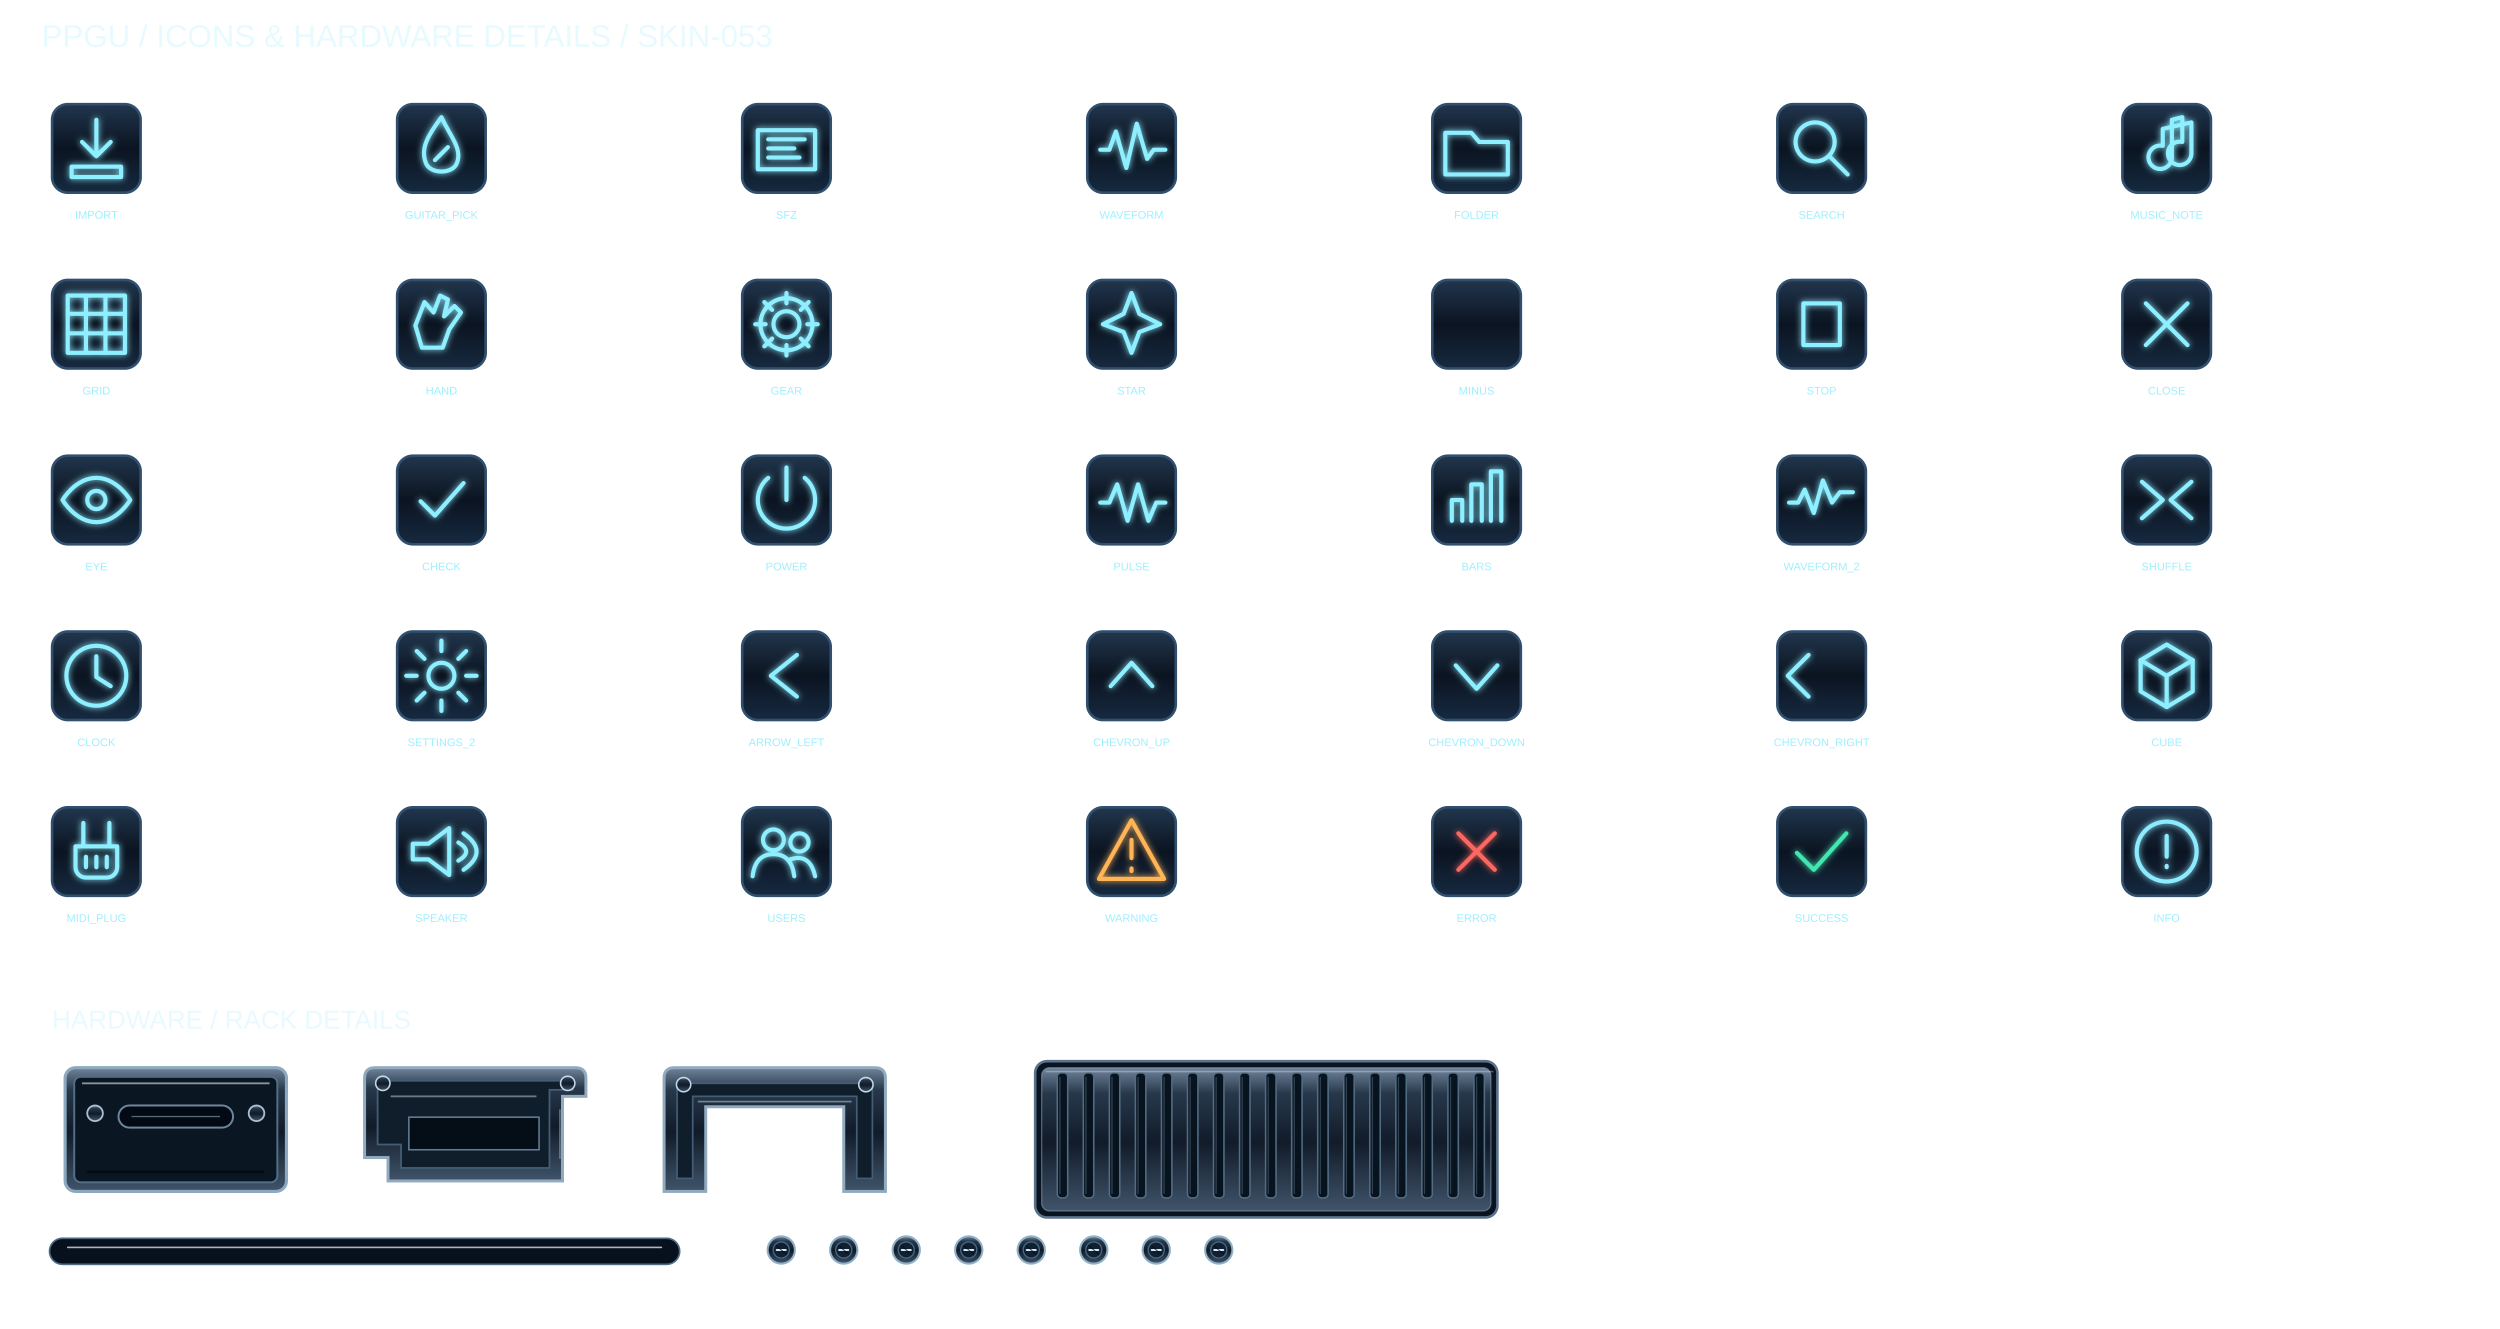
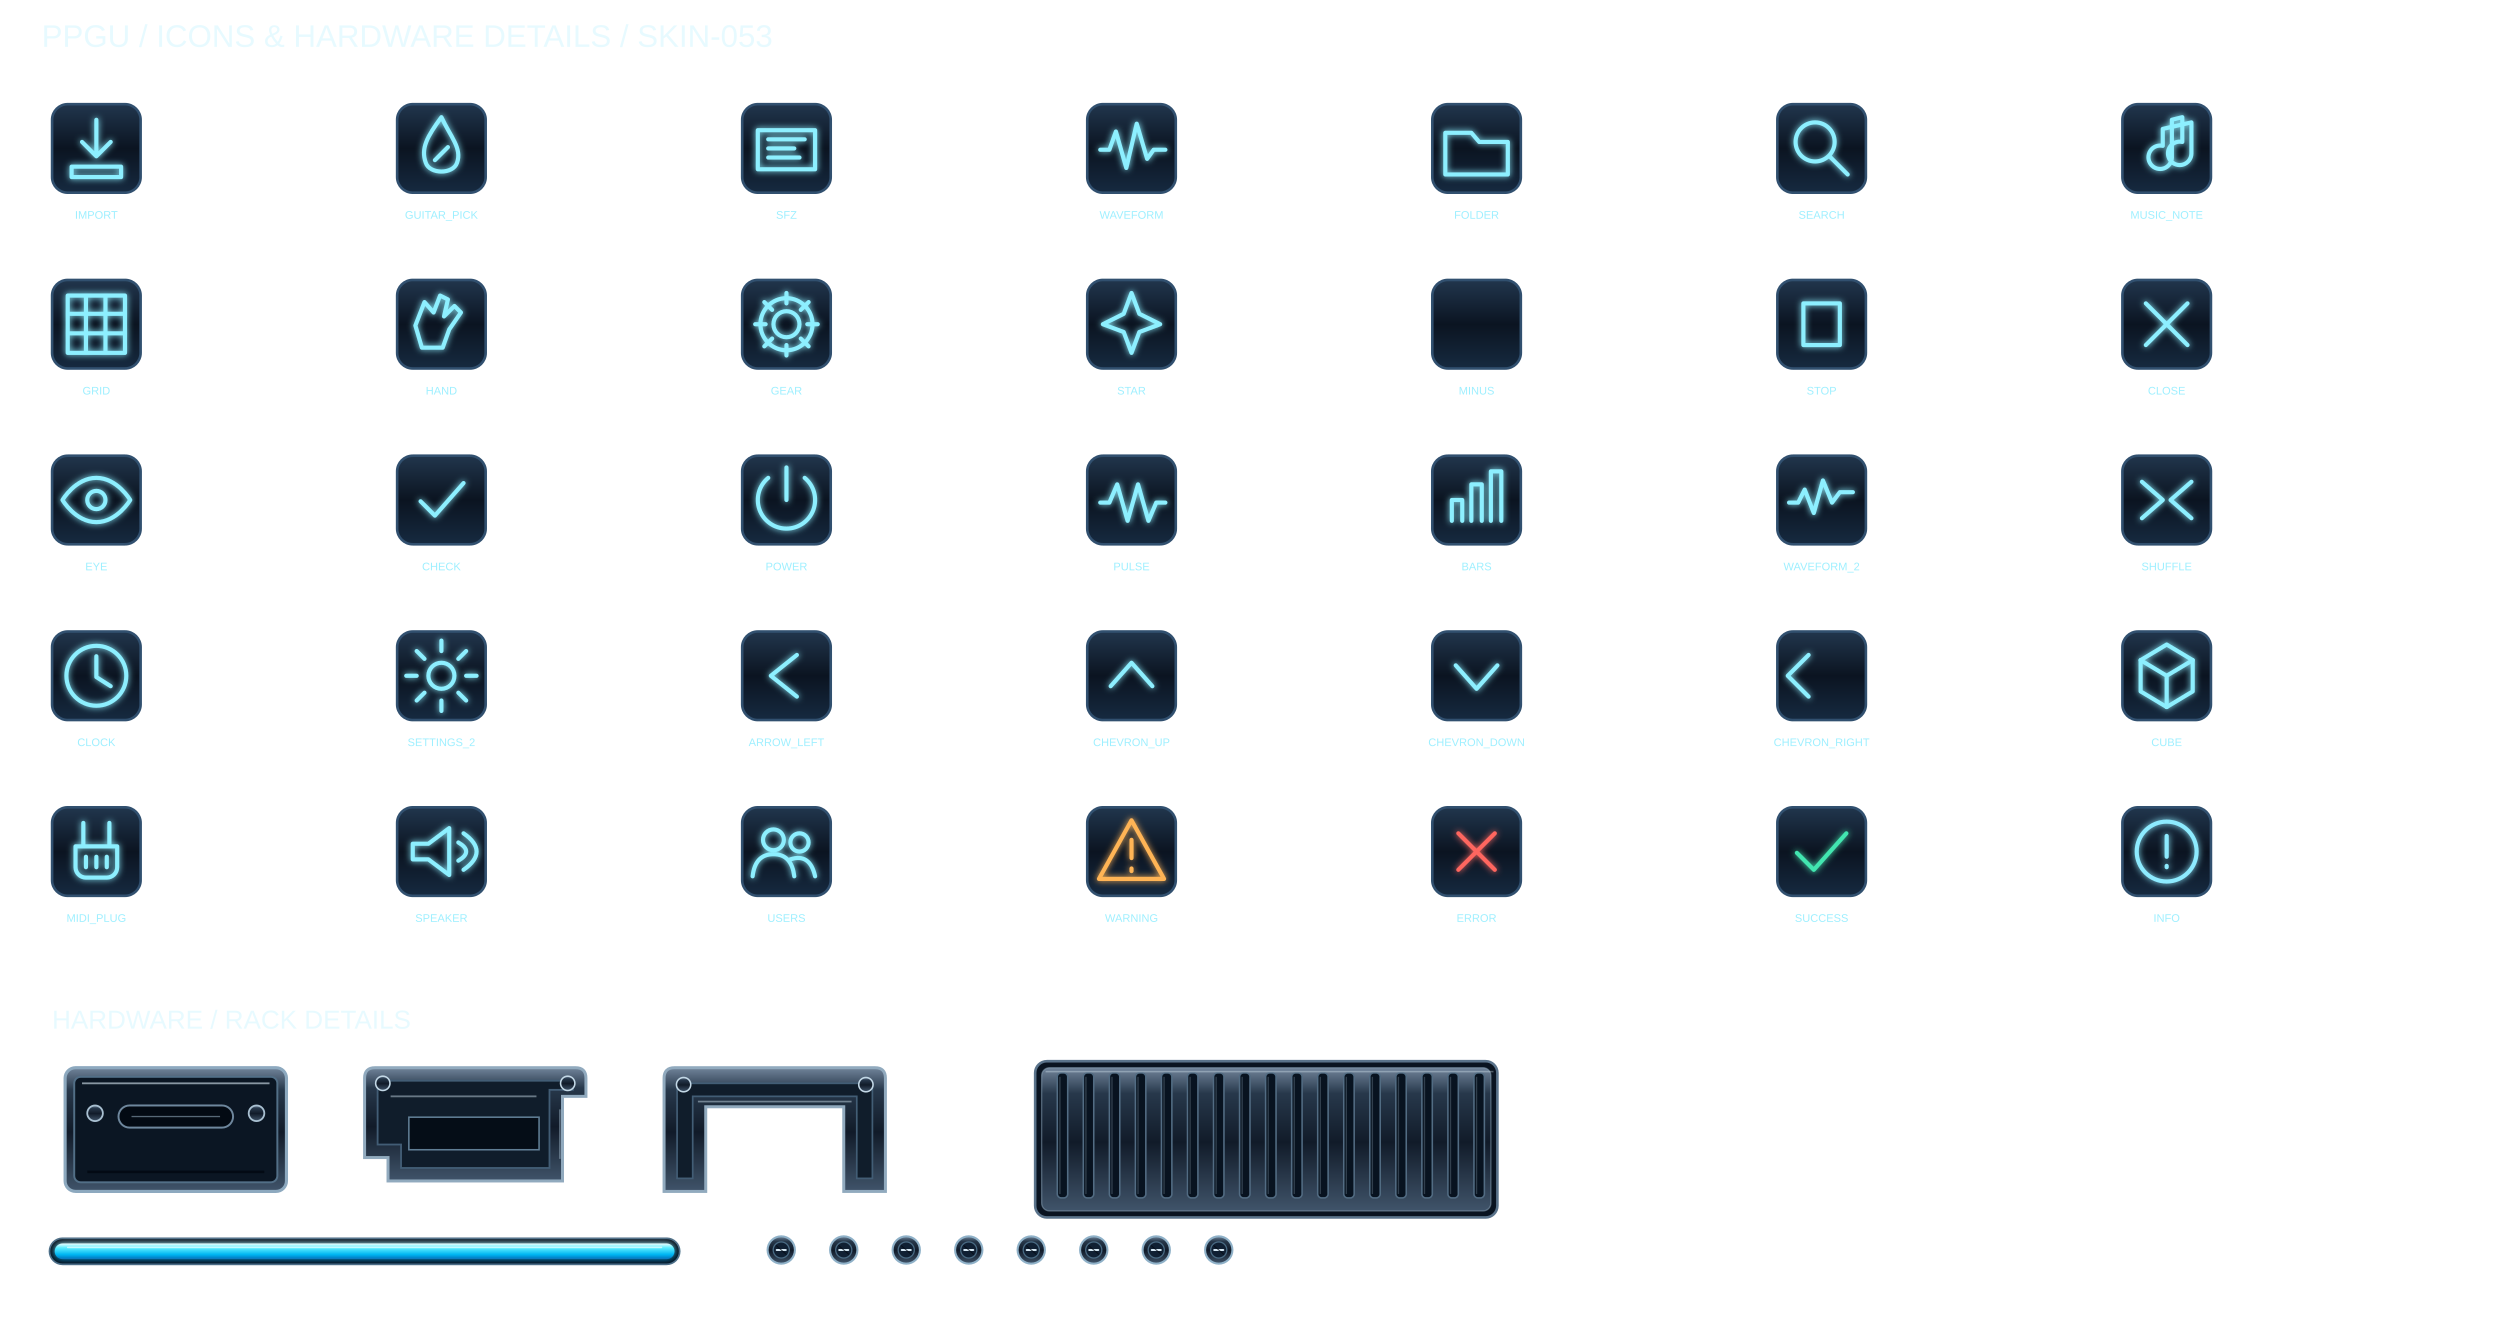
<svg xmlns="http://www.w3.org/2000/svg" width="1920" height="1020" viewBox="0 0 1920 1020">
  <defs>
    <linearGradient id="metal" x2="0" y2="1">
      <stop stop-color="#71849a" />
      <stop offset=".18" stop-color="#27384b" />
      <stop offset=".52" stop-color="#111b29" />
      <stop offset="1" stop-color="#40546a" />
    </linearGradient>
    <linearGradient id="glass" x2="0" y2="1">
      <stop stop-color="#21364d" />
      <stop offset=".5" stop-color="#0b1421" />
      <stop offset="1" stop-color="#162a40" />
+     </linearGradient>
+     <linearGradient id="cyanLight" x1="0" y1="0" x2="0" y2="1">
+       <stop stop-color="#ecffff" />
+       <stop offset=".28" stop-color="#5ceeff" />
+       <stop offset=".72" stop-color="#00b4f2" />
+       <stop offset="1" stop-color="#0872ba" />
    </linearGradient>
    <filter id="glow" x="-80%" y="-80%" width="260%" height="260%">
      <feGaussianBlur stdDeviation="2.4" result="b" />
      <feMerge>
        <feMergeNode in="b" />
        <feMergeNode in="SourceGraphic" />
      </feMerge>
    </filter>
  </defs>
  <text x="32" y="36" fill="#e7faff" font-size="24" font-family="Arial">PPGU / ICONS &amp; HARDWARE DETAILS / SKIN-053</text>
  <g transform="translate(40 80)">
    <rect width="68" height="68" rx="12" fill="url(#glass)" stroke="#31506f" stroke-width="2" />
    <g fill="none" stroke="#8defff" stroke-width="3.2" stroke-linecap="round" stroke-linejoin="round" filter="url(#glow)">
      <path d="M34 12v28m-11-11 11 11 11-11M15 48h38v8H15z" />
    </g>
    <text x="34" y="88" fill="#9defff" text-anchor="middle" font-size="8.5" font-family="Arial">IMPORT</text>
  </g>
  <g transform="translate(305 80)">
    <rect width="68" height="68" rx="12" fill="url(#glass)" stroke="#31506f" stroke-width="2" />
    <g fill="none" stroke="#8defff" stroke-width="3.2" stroke-linecap="round" stroke-linejoin="round" filter="url(#glow)">
      <path d="M34 10C23 25 18 34 22 45c3 9 21 9 24 0 4-11-5-20-12-35z" />
      <path d="M29 43l10-10" />
    </g>
    <text x="34" y="88" fill="#9defff" text-anchor="middle" font-size="8.5" font-family="Arial">GUITAR_PICK</text>
  </g>
  <g transform="translate(570 80)">
    <rect width="68" height="68" rx="12" fill="url(#glass)" stroke="#31506f" stroke-width="2" />
    <g fill="none" stroke="#8defff" stroke-width="3.2" stroke-linecap="round" stroke-linejoin="round" filter="url(#glow)">
      <path d="M12 20h44v30H12z" />
      <path d="M20 27h28M20 34h20M20 41h24" />
    </g>
    <text x="34" y="88" fill="#9defff" text-anchor="middle" font-size="8.5" font-family="Arial">SFZ</text>
  </g>
  <g transform="translate(835 80)">
    <rect width="68" height="68" rx="12" fill="url(#glass)" stroke="#31506f" stroke-width="2" />
    <g fill="none" stroke="#8defff" stroke-width="3.2" stroke-linecap="round" stroke-linejoin="round" filter="url(#glow)">
      <path d="M10 35h7l5-14 8 28 8-34 8 27 5-7h9" />
    </g>
    <text x="34" y="88" fill="#9defff" text-anchor="middle" font-size="8.5" font-family="Arial">WAVEFORM</text>
  </g>
  <g transform="translate(1100 80)">
    <rect width="68" height="68" rx="12" fill="url(#glass)" stroke="#31506f" stroke-width="2" />
    <g fill="none" stroke="#8defff" stroke-width="3.2" stroke-linecap="round" stroke-linejoin="round" filter="url(#glow)">
      <path d="M10 22h20l6 7h22v25H10z" />
    </g>
    <text x="34" y="88" fill="#9defff" text-anchor="middle" font-size="8.5" font-family="Arial">FOLDER</text>
  </g>
  <g transform="translate(1365 80)">
    <rect width="68" height="68" rx="12" fill="url(#glass)" stroke="#31506f" stroke-width="2" />
    <g fill="none" stroke="#8defff" stroke-width="3.2" stroke-linecap="round" stroke-linejoin="round" filter="url(#glow)">
      <circle cx="29" cy="29" r="15" />
      <path d="M40 40l14 14" />
    </g>
    <text x="34" y="88" fill="#9defff" text-anchor="middle" font-size="8.5" font-family="Arial">SEARCH</text>
  </g>
  <g transform="translate(1630 80)">
    <rect width="68" height="68" rx="12" fill="url(#glass)" stroke="#31506f" stroke-width="2" />
    <g fill="none" stroke="#8defff" stroke-width="3.2" stroke-linecap="round" stroke-linejoin="round" filter="url(#glow)">
      <path d="M38 12v29a9 9 0 1 1-7-9V19l22-5v24a9 9 0 1 1-7-9V10z" />
    </g>
    <text x="34" y="88" fill="#9defff" text-anchor="middle" font-size="8.5" font-family="Arial">MUSIC_NOTE</text>
  </g>
  <g transform="translate(40 215)">
    <rect width="68" height="68" rx="12" fill="url(#glass)" stroke="#31506f" stroke-width="2" />
    <g fill="none" stroke="#8defff" stroke-width="3.2" stroke-linecap="round" stroke-linejoin="round" filter="url(#glow)">
      <path d="M12 12h44v44H12zM26 12v44M41 12v44M12 26h44M12 41h44" />
    </g>
    <text x="34" y="88" fill="#9defff" text-anchor="middle" font-size="8.5" font-family="Arial">GRID</text>
  </g>
  <g transform="translate(305 215)">
    <rect width="68" height="68" rx="12" fill="url(#glass)" stroke="#31506f" stroke-width="2" />
    <g fill="none" stroke="#8defff" stroke-width="3.2" stroke-linecap="round" stroke-linejoin="round" filter="url(#glow)">
      <path d="M19 52l-5-17 7-18 7 8 5-13 6 3-3 13 8-8 5 5-9 13-5 14z" />
    </g>
    <text x="34" y="88" fill="#9defff" text-anchor="middle" font-size="8.5" font-family="Arial">HAND</text>
  </g>
  <g transform="translate(570 215)">
    <rect width="68" height="68" rx="12" fill="url(#glass)" stroke="#31506f" stroke-width="2" />
    <g fill="none" stroke="#8defff" stroke-width="3.2" stroke-linecap="round" stroke-linejoin="round" filter="url(#glow)">
      <circle cx="34" cy="34" r="10" />
      <path d="M34 10v8M34 50v8M10 34h8M50 34h8M17 17l6 6M45 45l6 6M51 17l-6 6M23 45l-6 6" />
      <circle cx="34" cy="34" r="20" />
    </g>
    <text x="34" y="88" fill="#9defff" text-anchor="middle" font-size="8.5" font-family="Arial">GEAR</text>
  </g>
  <g transform="translate(835 215)">
    <rect width="68" height="68" rx="12" fill="url(#glass)" stroke="#31506f" stroke-width="2" />
    <g fill="none" stroke="#8defff" stroke-width="3.2" stroke-linecap="round" stroke-linejoin="round" filter="url(#glow)">
      <path d="M34 10l6 16 16 8-16 6-6 16-6-16-16-6 16-8z" />
    </g>
    <text x="34" y="88" fill="#9defff" text-anchor="middle" font-size="8.5" font-family="Arial">STAR</text>
  </g>
  <g transform="translate(1100 215)">
    <rect width="68" height="68" rx="12" fill="url(#glass)" stroke="#31506f" stroke-width="2" />
    <g fill="none" stroke="#8defff" stroke-width="3.2" stroke-linecap="round" stroke-linejoin="round" filter="url(#glow)">
      <path d="M16 34h36" />
    </g>
    <text x="34" y="88" fill="#9defff" text-anchor="middle" font-size="8.5" font-family="Arial">MINUS</text>
  </g>
  <g transform="translate(1365 215)">
    <rect width="68" height="68" rx="12" fill="url(#glass)" stroke="#31506f" stroke-width="2" />
    <g fill="none" stroke="#8defff" stroke-width="3.2" stroke-linecap="round" stroke-linejoin="round" filter="url(#glow)">
      <path d="M20 18h28v32H20z" />
    </g>
    <text x="34" y="88" fill="#9defff" text-anchor="middle" font-size="8.5" font-family="Arial">STOP</text>
  </g>
  <g transform="translate(1630 215)">
    <rect width="68" height="68" rx="12" fill="url(#glass)" stroke="#31506f" stroke-width="2" />
    <g fill="none" stroke="#8defff" stroke-width="3.2" stroke-linecap="round" stroke-linejoin="round" filter="url(#glow)">
      <path d="M18 18l32 32M50 18L18 50" />
    </g>
    <text x="34" y="88" fill="#9defff" text-anchor="middle" font-size="8.5" font-family="Arial">CLOSE</text>
  </g>
  <g transform="translate(40 350)">
    <rect width="68" height="68" rx="12" fill="url(#glass)" stroke="#31506f" stroke-width="2" />
    <g fill="none" stroke="#8defff" stroke-width="3.2" stroke-linecap="round" stroke-linejoin="round" filter="url(#glow)">
      <path d="M8 34s10-17 26-17 26 17 26 17-10 17-26 17S8 34 8 34z" />
      <circle cx="34" cy="34" r="7" />
    </g>
    <text x="34" y="88" fill="#9defff" text-anchor="middle" font-size="8.5" font-family="Arial">EYE</text>
  </g>
  <g transform="translate(305 350)">
    <rect width="68" height="68" rx="12" fill="url(#glass)" stroke="#31506f" stroke-width="2" />
    <g fill="none" stroke="#8defff" stroke-width="3.2" stroke-linecap="round" stroke-linejoin="round" filter="url(#glow)">
      <path d="M18 35l11 11 22-25" />
    </g>
    <text x="34" y="88" fill="#9defff" text-anchor="middle" font-size="8.5" font-family="Arial">CHECK</text>
  </g>
  <g transform="translate(570 350)">
    <rect width="68" height="68" rx="12" fill="url(#glass)" stroke="#31506f" stroke-width="2" />
    <g fill="none" stroke="#8defff" stroke-width="3.2" stroke-linecap="round" stroke-linejoin="round" filter="url(#glow)">
      <path d="M34 9v25" />
      <path d="M20 17a22 22 0 1 0 28 0" />
    </g>
    <text x="34" y="88" fill="#9defff" text-anchor="middle" font-size="8.5" font-family="Arial">POWER</text>
  </g>
  <g transform="translate(835 350)">
    <rect width="68" height="68" rx="12" fill="url(#glass)" stroke="#31506f" stroke-width="2" />
    <g fill="none" stroke="#8defff" stroke-width="3.2" stroke-linecap="round" stroke-linejoin="round" filter="url(#glow)">
      <path d="M10 36h7l6-14 8 28 8-28 8 28 6-14h7" />
    </g>
    <text x="34" y="88" fill="#9defff" text-anchor="middle" font-size="8.5" font-family="Arial">PULSE</text>
  </g>
  <g transform="translate(1100 350)">
    <rect width="68" height="68" rx="12" fill="url(#glass)" stroke="#31506f" stroke-width="2" />
    <g fill="none" stroke="#8defff" stroke-width="3.2" stroke-linecap="round" stroke-linejoin="round" filter="url(#glow)">
      <path d="M15 50V34h8v16M30 50V22h8v28M45 50V12h8v38" />
    </g>
    <text x="34" y="88" fill="#9defff" text-anchor="middle" font-size="8.5" font-family="Arial">BARS</text>
  </g>
  <g transform="translate(1365 350)">
    <rect width="68" height="68" rx="12" fill="url(#glass)" stroke="#31506f" stroke-width="2" />
    <g fill="none" stroke="#8defff" stroke-width="3.2" stroke-linecap="round" stroke-linejoin="round" filter="url(#glow)">
      <path d="M9 36h7l5-10 7 18 7-25 7 17 6-8h10" />
    </g>
    <text x="34" y="88" fill="#9defff" text-anchor="middle" font-size="8.5" font-family="Arial">WAVEFORM_2</text>
  </g>
  <g transform="translate(1630 350)">
    <rect width="68" height="68" rx="12" fill="url(#glass)" stroke="#31506f" stroke-width="2" />
    <g fill="none" stroke="#8defff" stroke-width="3.2" stroke-linecap="round" stroke-linejoin="round" filter="url(#glow)">
      <path d="M15 20l16 14-16 14M53 20L37 34l16 14" />
    </g>
    <text x="34" y="88" fill="#9defff" text-anchor="middle" font-size="8.5" font-family="Arial">SHUFFLE</text>
  </g>
  <g transform="translate(40 485)">
    <rect width="68" height="68" rx="12" fill="url(#glass)" stroke="#31506f" stroke-width="2" />
    <g fill="none" stroke="#8defff" stroke-width="3.2" stroke-linecap="round" stroke-linejoin="round" filter="url(#glow)">
      <circle cx="34" cy="34" r="23" />
      <path d="M34 19v16l11 7" />
    </g>
    <text x="34" y="88" fill="#9defff" text-anchor="middle" font-size="8.5" font-family="Arial">CLOCK</text>
  </g>
  <g transform="translate(305 485)">
    <rect width="68" height="68" rx="12" fill="url(#glass)" stroke="#31506f" stroke-width="2" />
    <g fill="none" stroke="#8defff" stroke-width="3.2" stroke-linecap="round" stroke-linejoin="round" filter="url(#glow)">
      <circle cx="34" cy="34" r="10" />
      <path d="M34 7v8M34 53v8M7 34h8M53 34h8M15 15l6 6M47 47l6 6M53 15l-6 6M21 47l-6 6" />
    </g>
    <text x="34" y="88" fill="#9defff" text-anchor="middle" font-size="8.5" font-family="Arial">SETTINGS_2</text>
  </g>
  <g transform="translate(570 485)">
    <rect width="68" height="68" rx="12" fill="url(#glass)" stroke="#31506f" stroke-width="2" />
    <g fill="none" stroke="#8defff" stroke-width="3.2" stroke-linecap="round" stroke-linejoin="round" filter="url(#glow)">
      <path d="M42 18L22 34l20 16" />
    </g>
    <text x="34" y="88" fill="#9defff" text-anchor="middle" font-size="8.5" font-family="Arial">ARROW_LEFT</text>
  </g>
  <g transform="translate(835 485)">
    <rect width="68" height="68" rx="12" fill="url(#glass)" stroke="#31506f" stroke-width="2" />
    <g fill="none" stroke="#8defff" stroke-width="3.2" stroke-linecap="round" stroke-linejoin="round" filter="url(#glow)">
      <path d="M18 42l16-18 16 18" />
    </g>
    <text x="34" y="88" fill="#9defff" text-anchor="middle" font-size="8.5" font-family="Arial">CHEVRON_UP</text>
  </g>
  <g transform="translate(1100 485)">
    <rect width="68" height="68" rx="12" fill="url(#glass)" stroke="#31506f" stroke-width="2" />
    <g fill="none" stroke="#8defff" stroke-width="3.2" stroke-linecap="round" stroke-linejoin="round" filter="url(#glow)">
      <path d="M18 26l16 18 16-18" />
    </g>
    <text x="34" y="88" fill="#9defff" text-anchor="middle" font-size="8.5" font-family="Arial">CHEVRON_DOWN</text>
  </g>
  <g transform="translate(1365 485)">
    <rect width="68" height="68" rx="12" fill="url(#glass)" stroke="#31506f" stroke-width="2" />
    <g fill="none" stroke="#8defff" stroke-width="3.2" stroke-linecap="round" stroke-linejoin="round" filter="url(#glow)">
      <path d="M24 18l-16 16 16 16" />
    </g>
    <text x="34" y="88" fill="#9defff" text-anchor="middle" font-size="8.5" font-family="Arial">CHEVRON_RIGHT</text>
  </g>
  <g transform="translate(1630 485)">
    <rect width="68" height="68" rx="12" fill="url(#glass)" stroke="#31506f" stroke-width="2" />
    <g fill="none" stroke="#8defff" stroke-width="3.2" stroke-linecap="round" stroke-linejoin="round" filter="url(#glow)">
      <path d="M34 10l20 12v24L34 58 14 46V22z" />
      <path d="M14 22l20 12 20-12M34 34v24" />
    </g>
    <text x="34" y="88" fill="#9defff" text-anchor="middle" font-size="8.5" font-family="Arial">CUBE</text>
  </g>
  <g transform="translate(40 620)">
    <rect width="68" height="68" rx="12" fill="url(#glass)" stroke="#31506f" stroke-width="2" />
    <g fill="none" stroke="#8defff" stroke-width="3.2" stroke-linecap="round" stroke-linejoin="round" filter="url(#glow)">
      <path d="M24 12v18M44 12v18M18 30h32v16a8 8 0 0 1-8 8H26a8 8 0 0 1-8-8z" />
      <path d="M26 38v8M34 38v8M42 38v8" />
    </g>
    <text x="34" y="88" fill="#9defff" text-anchor="middle" font-size="8.5" font-family="Arial">MIDI_PLUG</text>
  </g>
  <g transform="translate(305 620)">
    <rect width="68" height="68" rx="12" fill="url(#glass)" stroke="#31506f" stroke-width="2" />
    <g fill="none" stroke="#8defff" stroke-width="3.2" stroke-linecap="round" stroke-linejoin="round" filter="url(#glow)">
      <path d="M12 28h12l16-12v36L24 40H12z" />
      <path d="M47 27q12 7 0 14M51 20q20 14 0 28" />
    </g>
    <text x="34" y="88" fill="#9defff" text-anchor="middle" font-size="8.5" font-family="Arial">SPEAKER</text>
  </g>
  <g transform="translate(570 620)">
    <rect width="68" height="68" rx="12" fill="url(#glass)" stroke="#31506f" stroke-width="2" />
    <g fill="none" stroke="#8defff" stroke-width="3.2" stroke-linecap="round" stroke-linejoin="round" filter="url(#glow)">
      <circle cx="24" cy="25" r="8" />
      <circle cx="44" cy="27" r="7" />
      <path d="M8 53q2-17 16-17t16 17M37 40q15-5 19 13" />
    </g>
    <text x="34" y="88" fill="#9defff" text-anchor="middle" font-size="8.5" font-family="Arial">USERS</text>
  </g>
  <g transform="translate(835 620)">
    <rect width="68" height="68" rx="12" fill="url(#glass)" stroke="#31506f" stroke-width="2" />
    <g fill="none" stroke="#ffb454" stroke-width="3.2" stroke-linecap="round" stroke-linejoin="round" filter="url(#glow)">
      <path d="M34 10l25 45H9z" />
      <path d="M34 25v14M34 47v2" />
    </g>
    <text x="34" y="88" fill="#9defff" text-anchor="middle" font-size="8.5" font-family="Arial">WARNING</text>
  </g>
  <g transform="translate(1100 620)">
    <rect width="68" height="68" rx="12" fill="url(#glass)" stroke="#31506f" stroke-width="2" />
    <g fill="none" stroke="#ff665e" stroke-width="3.2" stroke-linecap="round" stroke-linejoin="round" filter="url(#glow)">
      <path d="M20 20l28 28M48 20L20 48" />
    </g>
    <text x="34" y="88" fill="#9defff" text-anchor="middle" font-size="8.5" font-family="Arial">ERROR</text>
  </g>
  <g transform="translate(1365 620)">
    <rect width="68" height="68" rx="12" fill="url(#glass)" stroke="#31506f" stroke-width="2" />
    <g fill="none" stroke="#42e6b0" stroke-width="3.2" stroke-linecap="round" stroke-linejoin="round" filter="url(#glow)">
      <path d="M15 35l13 13 25-28" />
    </g>
    <text x="34" y="88" fill="#9defff" text-anchor="middle" font-size="8.5" font-family="Arial">SUCCESS</text>
  </g>
  <g transform="translate(1630 620)">
    <rect width="68" height="68" rx="12" fill="url(#glass)" stroke="#31506f" stroke-width="2" />
    <g fill="none" stroke="#8debff" stroke-width="3.2" stroke-linecap="round" stroke-linejoin="round" filter="url(#glow)">
      <circle cx="34" cy="34" r="23" />
      <path d="M34 22v16M34 45v1" />
    </g>
    <text x="34" y="88" fill="#9defff" text-anchor="middle" font-size="8.5" font-family="Arial">INFO</text>
  </g>
  <text x="40" y="790" fill="#e7faff" font-size="20" font-family="Arial">HARDWARE / RACK DETAILS</text>
  <g id="hardware-details">
    <g id="side-bracket-type-1">
      <rect x="50" y="820" width="170" height="95" rx="8" fill="url(#metal)" stroke="#8da9bf" stroke-width="2.4" />
      <rect x="57" y="827" width="156" height="81" rx="5" fill="#0b1623" stroke="#526f87" stroke-width="1.5" />
      <path d="M63 832H207" stroke="#e4f4ff" stroke-opacity=".58" stroke-width="1.4" />
      <rect x="91" y="849" width="88" height="17" rx="8.5" fill="#030a13" stroke="#6e879d" stroke-width="1.5" />
      <path d="M101 857.5H169" stroke="#9cb4c7" stroke-opacity=".55" stroke-width="1" />
      <circle cx="73" cy="855" r="6" fill="url(#metal)" stroke="#a9c0d1" stroke-width="1.4" />
      <circle cx="197" cy="855" r="6" fill="url(#metal)" stroke="#a9c0d1" stroke-width="1.4" />
      <path d="M67 900H203" stroke="#020811" stroke-opacity=".8" stroke-width="2" />
    </g>
    <g id="side-bracket-type-2">
      <path d="M280 828Q280 820 288 820H442Q450 820 450 828V842H432V907H298V889H280Z" fill="url(#metal)" stroke="#91aabe" stroke-width="2.3" />
      <path d="M290 830H440V837H422V897H308V879H290Z" fill="#101d2b" stroke="#425d75" stroke-width="1.4" />
      <path d="M300 842H412" stroke="#d9edf8" stroke-opacity=".44" stroke-width="1.4" />
      <path d="M314 858H414V883H314Z" fill="#050d17" stroke="#607d94" stroke-width="1.2" />
      <circle cx="294" cy="832" r="5.5" fill="url(#metal)" stroke="#c3d8e6" stroke-width="1.2" />
      <circle cx="436" cy="832" r="5.5" fill="url(#metal)" stroke="#c3d8e6" stroke-width="1.2" />
      <path d="M430 852V890" stroke="#a7bfd0" stroke-opacity=".5" stroke-width="1.2" />
    </g>
    <g id="side-bracket-type-3">
      <path d="M510 828Q510 820 518 820H672Q680 820 680 828V915H648V850H542V915H510Z" fill="url(#metal)" stroke="#91aabe" stroke-width="2.3" />
      <path d="M520 832H670V905H658V842H532V905H520Z" fill="#101d2b" stroke="#425d75" stroke-width="1.3" />
      <path d="M536 846H654" stroke="#d9edf8" stroke-opacity=".44" stroke-width="1.3" />
      <circle cx="525" cy="833" r="5.5" fill="url(#metal)" stroke="#c3d8e6" stroke-width="1.2" />
      <circle cx="665" cy="833" r="5.5" fill="url(#metal)" stroke="#c3d8e6" stroke-width="1.2" />
    </g>
    <g id="vent-grille">
      <rect x="795" y="815" width="355" height="120" rx="9" fill="#0a1421" stroke="#5a738b" stroke-width="2" />
      <rect x="800" y="820" width="345" height="110" rx="6" fill="url(#metal)" stroke="#91aabe" stroke-opacity=".5" stroke-width="1" />
      <rect x="812" y="824" width="8" height="96" rx="3" fill="#081320" stroke="#526c83" stroke-width="1.2" />
      <path d="M814 827V917" stroke="#b6ccdc" stroke-opacity=".24" stroke-width="1" />
      <rect x="832" y="824" width="8" height="96" rx="3" fill="#081320" stroke="#526c83" stroke-width="1.2" />
      <path d="M834 827V917" stroke="#b6ccdc" stroke-opacity=".24" stroke-width="1" />
      <rect x="852" y="824" width="8" height="96" rx="3" fill="#081320" stroke="#526c83" stroke-width="1.2" />
      <path d="M854 827V917" stroke="#b6ccdc" stroke-opacity=".24" stroke-width="1" />
      <rect x="872" y="824" width="8" height="96" rx="3" fill="#081320" stroke="#526c83" stroke-width="1.2" />
      <path d="M874 827V917" stroke="#b6ccdc" stroke-opacity=".24" stroke-width="1" />
      <rect x="892" y="824" width="8" height="96" rx="3" fill="#081320" stroke="#526c83" stroke-width="1.2" />
      <path d="M894 827V917" stroke="#b6ccdc" stroke-opacity=".24" stroke-width="1" />
      <rect x="912" y="824" width="8" height="96" rx="3" fill="#081320" stroke="#526c83" stroke-width="1.2" />
      <path d="M914 827V917" stroke="#b6ccdc" stroke-opacity=".24" stroke-width="1" />
      <rect x="932" y="824" width="8" height="96" rx="3" fill="#081320" stroke="#526c83" stroke-width="1.2" />
      <path d="M934 827V917" stroke="#b6ccdc" stroke-opacity=".24" stroke-width="1" />
      <rect x="952" y="824" width="8" height="96" rx="3" fill="#081320" stroke="#526c83" stroke-width="1.2" />
      <path d="M954 827V917" stroke="#b6ccdc" stroke-opacity=".24" stroke-width="1" />
      <rect x="972" y="824" width="8" height="96" rx="3" fill="#081320" stroke="#526c83" stroke-width="1.2" />
      <path d="M974 827V917" stroke="#b6ccdc" stroke-opacity=".24" stroke-width="1" />
      <rect x="992" y="824" width="8" height="96" rx="3" fill="#081320" stroke="#526c83" stroke-width="1.2" />
      <path d="M994 827V917" stroke="#b6ccdc" stroke-opacity=".24" stroke-width="1" />
      <rect x="1012" y="824" width="8" height="96" rx="3" fill="#081320" stroke="#526c83" stroke-width="1.2" />
      <path d="M1014 827V917" stroke="#b6ccdc" stroke-opacity=".24" stroke-width="1" />
      <rect x="1032" y="824" width="8" height="96" rx="3" fill="#081320" stroke="#526c83" stroke-width="1.2" />
      <path d="M1034 827V917" stroke="#b6ccdc" stroke-opacity=".24" stroke-width="1" />
      <rect x="1052" y="824" width="8" height="96" rx="3" fill="#081320" stroke="#526c83" stroke-width="1.2" />
      <path d="M1054 827V917" stroke="#b6ccdc" stroke-opacity=".24" stroke-width="1" />
      <rect x="1072" y="824" width="8" height="96" rx="3" fill="#081320" stroke="#526c83" stroke-width="1.2" />
      <path d="M1074 827V917" stroke="#b6ccdc" stroke-opacity=".24" stroke-width="1" />
      <rect x="1092" y="824" width="8" height="96" rx="3" fill="#081320" stroke="#526c83" stroke-width="1.2" />
      <path d="M1094 827V917" stroke="#b6ccdc" stroke-opacity=".24" stroke-width="1" />
      <rect x="1112" y="824" width="8" height="96" rx="3" fill="#081320" stroke="#526c83" stroke-width="1.2" />
      <path d="M1114 827V917" stroke="#b6ccdc" stroke-opacity=".24" stroke-width="1" />
      <rect x="1132" y="824" width="8" height="96" rx="3" fill="#081320" stroke="#526c83" stroke-width="1.2" />
      <path d="M1134 827V917" stroke="#b6ccdc" stroke-opacity=".24" stroke-width="1" />
      <path d="M803 823H1147" stroke="#e8f7ff" stroke-opacity=".32" stroke-width="1.2" />
    </g>
    <g id="blue-light-bar">
      <rect x="38" y="951" width="484" height="20" rx="10" fill="#07111d" stroke="#4d6b84" stroke-width="1.3" />
-       <rect x="42" y="955" width="476" height="12" rx="6" fill="url(#cyan)" filter="url(#glow)" />
+       <rect x="42" y="955" width="476" height="12" rx="6" fill="url(#cyanLight)" filter="url(#glow)" />
      <path d="M52 958H508" stroke="#efffff" stroke-opacity=".7" stroke-width="1.2" stroke-linecap="round" />
    </g>
    <g>
      <circle cx="600" cy="960" r="10.5" fill="url(#metal)" stroke="#8fb1c8" stroke-width="1.6" />
      <circle cx="600" cy="960" r="6.2" fill="#102033" stroke="#496a83" stroke-width="1" />
      <path d="M596.5 960H603.5" stroke="#d5e8f4" stroke-width="1.5" stroke-linecap="round" />
      <path d="M596 956.5L604 963.5" stroke="#020811" stroke-opacity=".7" stroke-width=".8" />
    </g>
    <g>
      <circle cx="648" cy="960" r="10.5" fill="url(#metal)" stroke="#8fb1c8" stroke-width="1.6" />
      <circle cx="648" cy="960" r="6.2" fill="#102033" stroke="#496a83" stroke-width="1" />
      <path d="M644.5 960H651.5" stroke="#d5e8f4" stroke-width="1.5" stroke-linecap="round" />
      <path d="M644 956.5L652 963.5" stroke="#020811" stroke-opacity=".7" stroke-width=".8" />
    </g>
    <g>
      <circle cx="696" cy="960" r="10.5" fill="url(#metal)" stroke="#8fb1c8" stroke-width="1.6" />
      <circle cx="696" cy="960" r="6.2" fill="#102033" stroke="#496a83" stroke-width="1" />
      <path d="M692.5 960H699.5" stroke="#d5e8f4" stroke-width="1.5" stroke-linecap="round" />
      <path d="M692 956.5L700 963.5" stroke="#020811" stroke-opacity=".7" stroke-width=".8" />
    </g>
    <g>
      <circle cx="744" cy="960" r="10.5" fill="url(#metal)" stroke="#8fb1c8" stroke-width="1.6" />
      <circle cx="744" cy="960" r="6.2" fill="#102033" stroke="#496a83" stroke-width="1" />
      <path d="M740.5 960H747.5" stroke="#d5e8f4" stroke-width="1.5" stroke-linecap="round" />
      <path d="M740 956.5L748 963.5" stroke="#020811" stroke-opacity=".7" stroke-width=".8" />
    </g>
    <g>
      <circle cx="792" cy="960" r="10.5" fill="url(#metal)" stroke="#8fb1c8" stroke-width="1.6" />
      <circle cx="792" cy="960" r="6.2" fill="#102033" stroke="#496a83" stroke-width="1" />
      <path d="M788.5 960H795.5" stroke="#d5e8f4" stroke-width="1.5" stroke-linecap="round" />
      <path d="M788 956.5L796 963.5" stroke="#020811" stroke-opacity=".7" stroke-width=".8" />
    </g>
    <g>
      <circle cx="840" cy="960" r="10.5" fill="url(#metal)" stroke="#8fb1c8" stroke-width="1.6" />
      <circle cx="840" cy="960" r="6.2" fill="#102033" stroke="#496a83" stroke-width="1" />
      <path d="M836.5 960H843.5" stroke="#d5e8f4" stroke-width="1.5" stroke-linecap="round" />
      <path d="M836 956.5L844 963.5" stroke="#020811" stroke-opacity=".7" stroke-width=".8" />
    </g>
    <g>
      <circle cx="888" cy="960" r="10.5" fill="url(#metal)" stroke="#8fb1c8" stroke-width="1.6" />
      <circle cx="888" cy="960" r="6.2" fill="#102033" stroke="#496a83" stroke-width="1" />
      <path d="M884.5 960H891.5" stroke="#d5e8f4" stroke-width="1.5" stroke-linecap="round" />
      <path d="M884 956.5L892 963.5" stroke="#020811" stroke-opacity=".7" stroke-width=".8" />
    </g>
    <g>
      <circle cx="936" cy="960" r="10.5" fill="url(#metal)" stroke="#8fb1c8" stroke-width="1.6" />
      <circle cx="936" cy="960" r="6.2" fill="#102033" stroke="#496a83" stroke-width="1" />
      <path d="M932.5 960H939.5" stroke="#d5e8f4" stroke-width="1.5" stroke-linecap="round" />
      <path d="M932 956.5L940 963.5" stroke="#020811" stroke-opacity=".7" stroke-width=".8" />
    </g>
  </g>
</svg>
